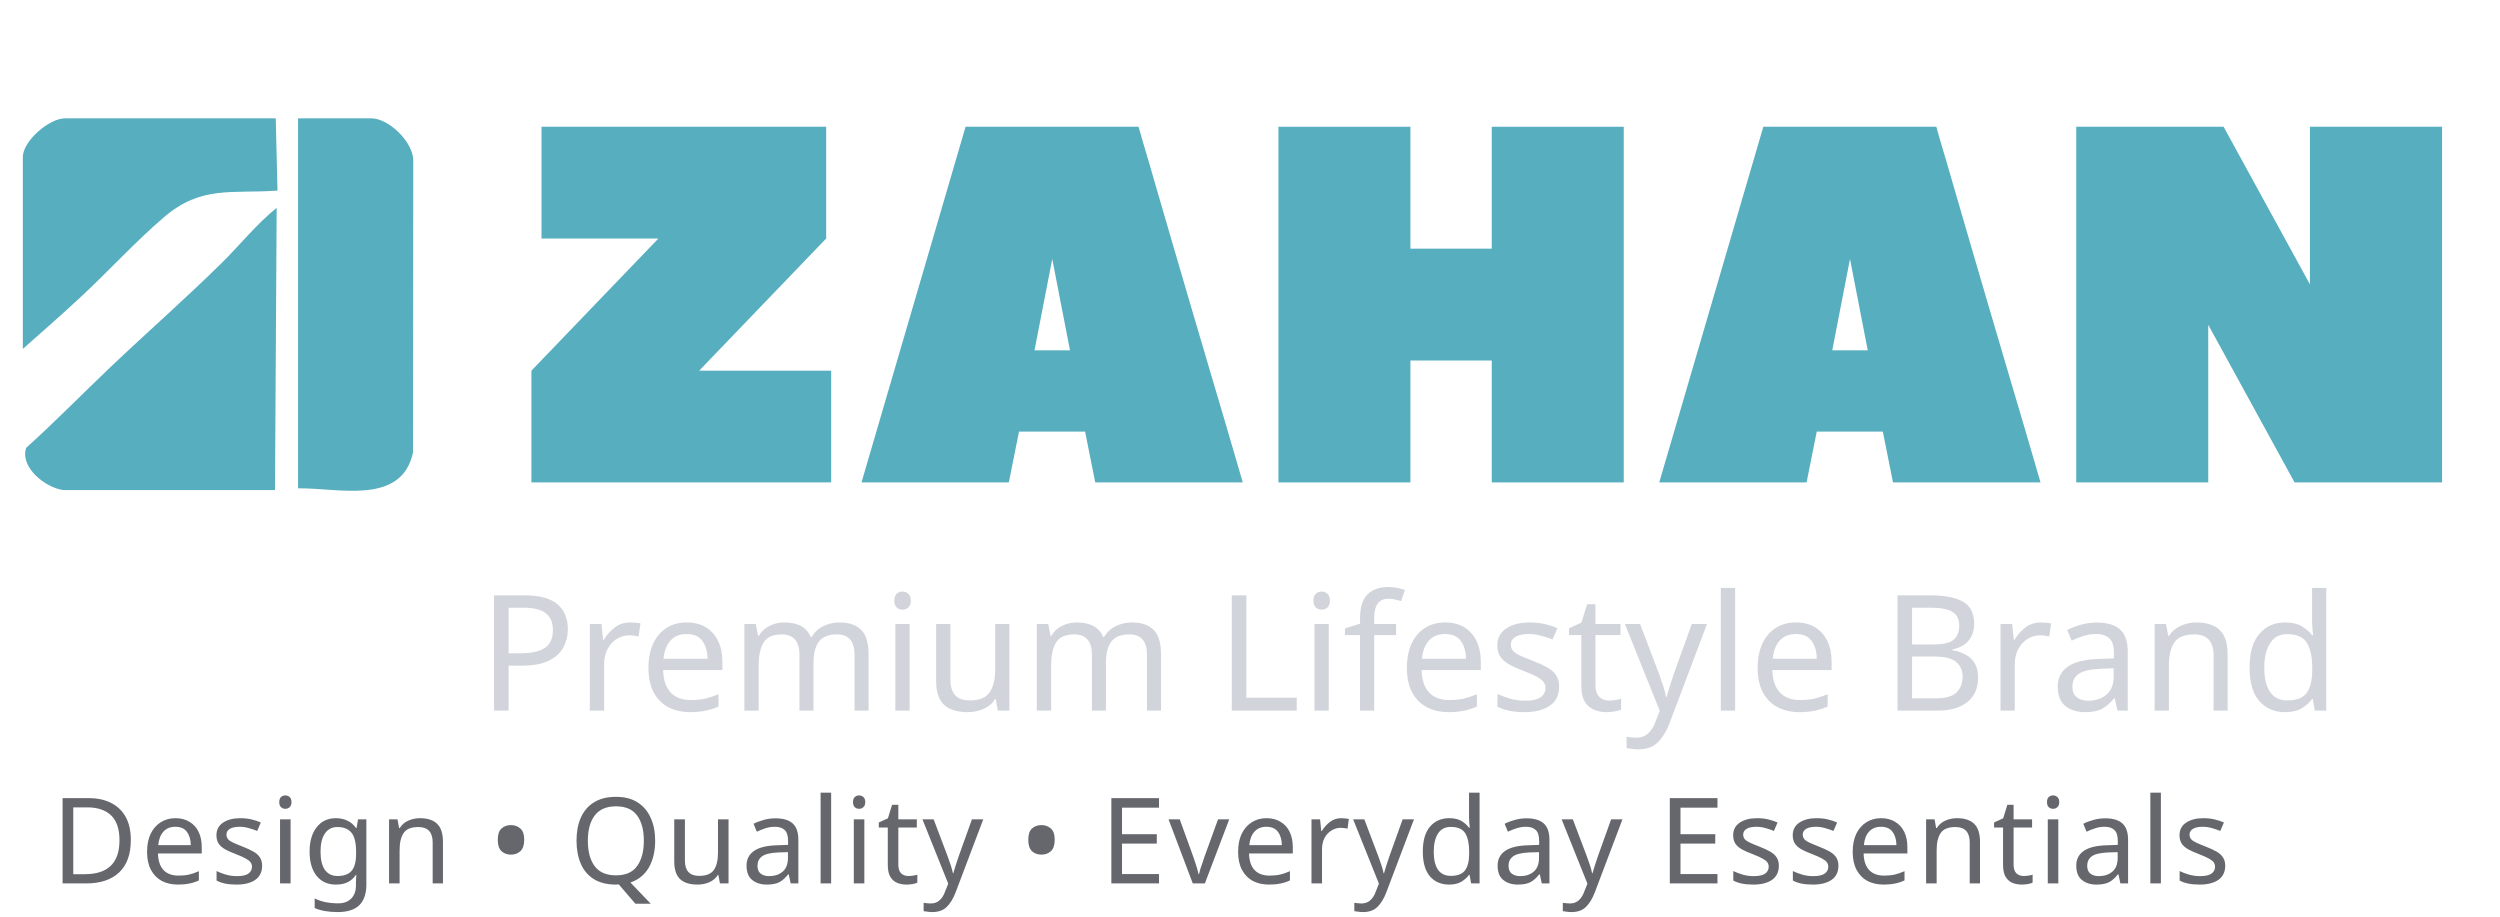
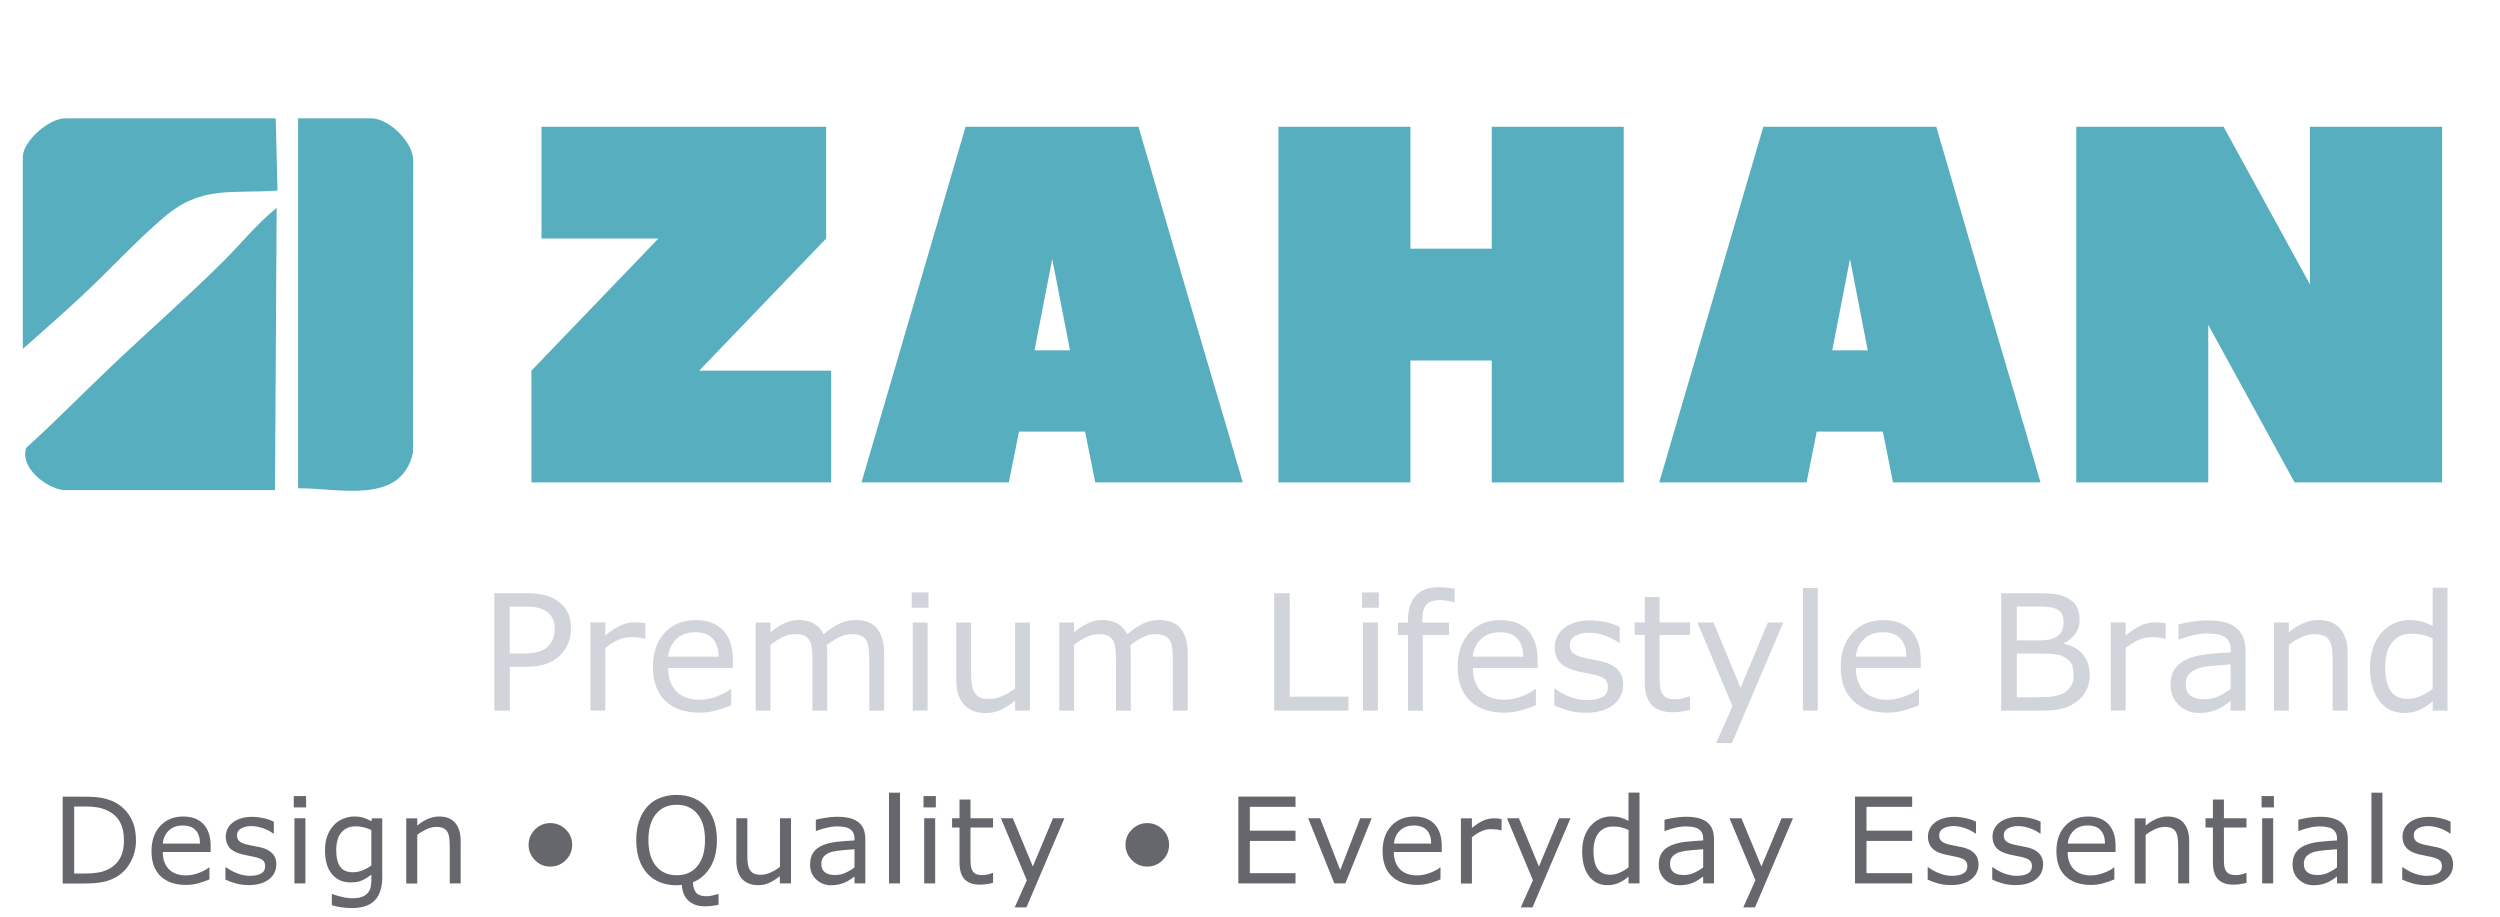
<svg xmlns="http://www.w3.org/2000/svg" id="Layer_1" version="1.1" viewBox="0 0 300 110">
  <defs>
    <style>
      .st0 {
+         fill: #d1d5db;
+       }
+ 
+       .st1 {
        fill: #56aebf;
      }

-       .st1 {
+       .st2 {
        fill: none;
      }

-       .st2, .st3, .st4 {
+       .st3 {
        isolation: isolate;
      }

-       .st3 {
-         fill: #d1d5db;
-         font-size: 19.38px;
-       }
- 
-       .st3, .st4 {
-         font-family: MSReferenceSansSerif, 'MS Reference Sans Serif';
+       .st4 {
+         fill: #66676d;
      }

      .st5 {
        display: none;
      }
- 
-       .st4 {
-         fill: #66676d;
-         font-size: 14.33px;
-         letter-spacing: .02em;
-       }
- 
-       .st6 {
-         clip-path: url(#clippath);
-       }
    </style>
-     <clipPath id="clippath">
-       <rect class="st1" x="59.31" y="-4.74" width="242.31" height="86.72" />
-     </clipPath>
  </defs>
  <g id="Layer_2" class="st5">
    <rect x="1.07" y=".99" width="298.93" height="109.01" />
  </g>
-   <g class="st2">
-     <g class="st2">
-       <g class="st2">
-         <text class="st3" transform="translate(57.41 85.27)">
-           <tspan x="0" y="0">Premium Lifestyle Brand</tspan>
-         </text>
+   <g class="st3">
+     <g class="st3">
+       <g class="st3">
+         <g class="st3">
+           <g class="st3">
+             <path class="st0" d="M68.52,75.44c0,.62-.11,1.2-.33,1.74-.22.53-.52,1-.91,1.39-.49.49-1.06.85-1.72,1.09-.66.24-1.5.36-2.51.36h-1.87v5.25h-1.87v-14.09h3.82c.85,0,1.56.07,2.15.21.59.14,1.11.36,1.56.67.54.36.95.81,1.24,1.34s.44,1.21.44,2.03ZM66.57,75.49c0-.49-.09-.91-.26-1.27-.17-.36-.43-.65-.78-.88-.3-.2-.65-.34-1.04-.42-.39-.09-.88-.13-1.47-.13h-1.85v5.63h1.58c.76,0,1.37-.07,1.85-.2s.86-.35,1.15-.65c.3-.3.51-.62.63-.96.12-.33.18-.71.18-1.13Z" />
+             <path class="st0" d="M77.44,76.64h-.09c-.26-.06-.52-.11-.77-.14-.25-.03-.54-.04-.88-.04-.55,0-1.08.12-1.59.36-.51.24-1,.56-1.48.94v7.5h-1.78v-10.57h1.78v1.56c.71-.57,1.33-.97,1.87-1.21.54-.24,1.09-.36,1.65-.36.31,0,.53,0,.67.02.14.02.35.05.62.09v1.83Z" />
+             <path class="st0" d="M87.97,80.17h-7.79c0,.65.1,1.22.29,1.7.2.48.46.88.8,1.19.33.3.72.53,1.17.68s.95.23,1.49.23c.72,0,1.44-.14,2.17-.43.73-.29,1.25-.57,1.56-.85h.09v1.94c-.6.25-1.21.46-1.84.63-.62.17-1.28.26-1.97.26-1.75,0-3.12-.47-4.11-1.42-.98-.95-1.48-2.3-1.48-4.05s.47-3.1,1.42-4.12c.94-1.02,2.18-1.52,3.72-1.52,1.43,0,2.52.42,3.3,1.25.77.83,1.16,2.02,1.16,3.55v.96ZM86.23,78.81c0-.93-.24-1.66-.71-2.17-.46-.51-1.17-.77-2.11-.77s-1.71.28-2.28.84c-.56.56-.88,1.26-.96,2.09h6.06Z" />
+             <path class="st0" d="M106.09,85.27h-1.78v-6.02c0-.45-.02-.89-.06-1.32-.04-.42-.13-.76-.26-1.01-.15-.27-.35-.48-.62-.61-.27-.14-.66-.21-1.17-.21s-1,.12-1.5.37-1,.57-1.5.95c.02.15.03.31.05.51.01.19.02.38.02.57v6.77h-1.78v-6.02c0-.47-.02-.91-.06-1.33-.04-.42-.13-.76-.26-1.01-.15-.27-.35-.47-.62-.61-.27-.14-.66-.2-1.17-.2s-.97.12-1.46.36c-.49.24-.98.54-1.46.92v7.89h-1.78v-10.57h1.78v1.17c.55-.46,1.11-.82,1.66-1.08.55-.26,1.14-.39,1.76-.39.72,0,1.33.15,1.83.45s.88.72,1.12,1.26c.72-.61,1.38-1.04,1.97-1.31.59-.27,1.23-.4,1.9-.4,1.16,0,2.02.35,2.57,1.05.55.7.83,1.69.83,2.95v6.86Z" />
+             <path class="st0" d="M111.42,72.93h-2.01v-1.84h2.01v1.84ZM111.31,85.27h-1.78v-10.57h1.78v10.57Z" />
+             <path class="st0" d="M123.59,85.27h-1.78v-1.17c-.6.47-1.17.84-1.72,1.09-.55.25-1.15.38-1.82.38-1.11,0-1.97-.34-2.59-1.02-.62-.68-.93-1.67-.93-2.99v-6.86h1.78v6.02c0,.54.02,1,.08,1.38.05.38.16.71.32.98.17.28.39.48.66.61.27.13.67.19,1.18.19.46,0,.96-.12,1.51-.36.55-.24,1.06-.55,1.53-.92v-7.89h1.78v10.57Z" />
+             <path class="st0" d="M142.52,85.27h-1.78v-6.02c0-.45-.02-.89-.06-1.32-.04-.42-.13-.76-.26-1.01-.15-.27-.35-.48-.62-.61-.27-.14-.66-.21-1.17-.21s-1,.12-1.5.37-1,.57-1.5.95c.02.15.03.31.05.51.01.19.02.38.02.57v6.77h-1.78v-6.02c0-.47-.02-.91-.06-1.33-.04-.42-.13-.76-.26-1.01-.15-.27-.35-.47-.62-.61-.27-.14-.66-.2-1.17-.2s-.97.12-1.46.36c-.49.24-.98.54-1.46.92v7.89h-1.78v-10.57h1.78v1.17c.55-.46,1.11-.82,1.66-1.08.55-.26,1.14-.39,1.76-.39.72,0,1.33.15,1.83.45s.88.72,1.12,1.26c.72-.61,1.38-1.04,1.97-1.31.59-.27,1.23-.4,1.9-.4,1.16,0,2.02.35,2.57,1.05.55.7.83,1.69.83,2.95v6.86Z" />
+             <path class="st0" d="M161.81,85.27h-8.91v-14.09h1.87v12.42h7.04v1.67Z" />
+             <path class="st0" d="M165.46,72.93h-2.01v-1.84h2.01v1.84ZM165.34,85.27h-1.78v-10.57h1.78v10.57Z" />
+             <path class="st0" d="M174.55,72.27h-.09c-.2-.06-.45-.12-.77-.17-.32-.06-.59-.09-.83-.09-.76,0-1.32.17-1.66.51-.34.34-.52.95-.52,1.83v.36h3.21v1.5h-3.15v9.08h-1.78v-9.08h-1.2v-1.5h1.2v-.35c0-1.26.31-2.22.94-2.89.62-.67,1.53-1.01,2.71-1.01.4,0,.75.02,1.07.06.32.04.61.08.88.13v1.63Z" />
+             <path class="st0" d="M184.53,80.17h-7.79c0,.65.1,1.22.29,1.7.2.48.46.88.8,1.19.33.3.72.53,1.17.68s.95.23,1.49.23c.72,0,1.44-.14,2.17-.43.73-.29,1.25-.57,1.56-.85h.09v1.94c-.6.25-1.21.46-1.83.63-.62.17-1.28.26-1.97.26-1.75,0-3.12-.47-4.11-1.42-.98-.95-1.48-2.3-1.48-4.05s.47-3.1,1.42-4.12c.94-1.02,2.18-1.52,3.72-1.52,1.42,0,2.52.42,3.3,1.25.77.83,1.16,2.02,1.16,3.55v.96ZM182.79,78.81c0-.93-.24-1.66-.71-2.17-.46-.51-1.17-.77-2.11-.77s-1.71.28-2.28.84-.88,1.26-.96,2.09h6.06Z" />
+             <path class="st0" d="M194.77,82.22c0,.96-.4,1.76-1.2,2.38s-1.89.93-3.27.93c-.78,0-1.5-.09-2.15-.28-.65-.19-1.2-.39-1.64-.61v-2h.09c.56.42,1.19.76,1.87,1.01s1.35.37,1.98.37c.78,0,1.39-.13,1.84-.38.44-.25.66-.65.66-1.19,0-.42-.12-.73-.36-.95-.24-.21-.7-.4-1.38-.55-.25-.06-.58-.12-.99-.2-.41-.08-.78-.16-1.11-.25-.93-.25-1.58-.61-1.97-1.08-.39-.48-.58-1.06-.58-1.75,0-.44.09-.85.27-1.23s.45-.73.82-1.03c.35-.3.8-.53,1.35-.71.55-.17,1.16-.26,1.83-.26.63,0,1.27.08,1.92.23.65.15,1.18.34,1.61.56v1.9h-.09c-.45-.33-1.01-.62-1.66-.85s-1.29-.35-1.91-.35-1.2.12-1.65.37c-.45.25-.67.62-.67,1.11,0,.43.13.76.41.98.27.22.69.4,1.29.54.33.08.7.15,1.1.23.41.08.75.15,1.02.21.83.19,1.46.51,1.91.97.45.47.67,1.08.67,1.85Z" />
+             <path class="st0" d="M202.81,85.17c-.33.09-.7.16-1.09.22-.39.06-.75.08-1.05.08-1.08,0-1.9-.29-2.46-.87-.56-.58-.84-1.51-.84-2.79v-5.62h-1.2v-1.5h1.2v-3.04h1.78v3.04h3.67v1.5h-3.67v4.82c0,.55.01.99.04,1.3.02.31.11.6.26.88.14.25.33.44.57.55.24.12.61.17,1.11.17.29,0,.59-.04.91-.13.32-.09.54-.16.68-.21h.09v1.6Z" />
+             <path class="st0" d="M214,74.7l-6.17,14.47h-1.9l1.97-4.41-4.21-10.06h1.93l3.25,7.84,3.27-7.84h1.86Z" />
+             <path class="st0" d="M218.13,85.27h-1.78v-14.72h1.78v14.72Z" />
+             <path class="st0" d="M230.5,80.17h-7.79c0,.65.1,1.22.29,1.7.2.48.46.88.8,1.19.33.3.72.53,1.17.68s.95.23,1.49.23c.72,0,1.44-.14,2.17-.43.73-.29,1.25-.57,1.56-.85h.09v1.94c-.6.25-1.21.46-1.83.63-.62.17-1.28.26-1.97.26-1.75,0-3.12-.47-4.11-1.42-.98-.95-1.48-2.3-1.48-4.05s.47-3.1,1.42-4.12c.94-1.02,2.18-1.52,3.72-1.52,1.42,0,2.52.42,3.3,1.25.77.83,1.16,2.02,1.16,3.55v.96ZM228.76,78.81c0-.93-.24-1.66-.71-2.17-.46-.51-1.17-.77-2.11-.77s-1.71.28-2.28.84-.88,1.26-.96,2.09h6.06Z" />
+             <path class="st0" d="M250.78,80.94c0,.7-.13,1.32-.4,1.85-.26.54-.62.98-1.07,1.33-.53.42-1.11.71-1.75.89-.63.18-1.44.26-2.42.26h-5v-14.09h4.17c1.03,0,1.8.04,2.31.11.51.08,1,.23,1.47.47.52.27.89.62,1.12,1.05.23.43.35.94.35,1.53,0,.67-.17,1.24-.51,1.71-.34.47-.79.85-1.36,1.13v.08c.95.2,1.7.61,2.25,1.25.55.64.82,1.45.82,2.43ZM247.62,74.59c0-.34-.06-.63-.17-.86s-.3-.42-.55-.57c-.3-.17-.66-.28-1.08-.32-.42-.04-.95-.06-1.57-.06h-2.23v4.07h2.42c.59,0,1.05-.03,1.4-.09s.67-.18.97-.37c.29-.19.51-.43.63-.73s.18-.65.18-1.06ZM248.83,81.01c0-.57-.09-1.02-.26-1.35s-.48-.62-.93-.85c-.3-.16-.67-.26-1.1-.31-.43-.05-.96-.07-1.58-.07h-2.94v5.24h2.48c.82,0,1.49-.04,2.01-.13.52-.09.95-.24,1.29-.47.35-.25.61-.53.78-.84s.25-.72.25-1.22Z" />
+             <path class="st0" d="M259.89,76.64h-.09c-.27-.06-.52-.11-.77-.14s-.54-.04-.88-.04c-.55,0-1.08.12-1.59.36-.51.24-1,.56-1.48.94v7.5h-1.78v-10.57h1.78v1.56c.71-.57,1.33-.97,1.87-1.21.54-.24,1.09-.36,1.65-.36.31,0,.53,0,.67.02.14.02.35.05.62.09v1.83Z" />
+             <path class="st0" d="M269.44,85.27h-1.77v-1.13c-.16.11-.37.26-.64.45-.27.19-.53.35-.78.46-.3.15-.64.27-1.02.36-.39.1-.84.15-1.35.15-.95,0-1.76-.32-2.42-.95-.66-.63-.99-1.43-.99-2.41,0-.8.17-1.45.52-1.94s.83-.88,1.47-1.17c.64-.28,1.42-.48,2.32-.58.9-.1,1.87-.18,2.91-.23v-.27c0-.4-.07-.74-.21-1-.14-.27-.35-.47-.61-.62-.25-.14-.56-.24-.91-.29-.35-.05-.72-.08-1.11-.08-.47,0-.99.06-1.56.18-.57.12-1.17.3-1.78.54h-.09v-1.81c.35-.09.85-.2,1.5-.31s1.3-.17,1.94-.17c.74,0,1.39.06,1.95.18.55.12,1.03.33,1.43.63.4.29.7.67.91,1.13.21.46.31,1.03.31,1.71v7.17ZM267.67,82.67v-2.94c-.54.03-1.18.08-1.92.14-.73.06-1.32.15-1.75.27-.51.15-.92.37-1.24.68s-.47.73-.47,1.26c0,.61.18,1.06.55,1.37.37.31.92.46,1.67.46.62,0,1.2-.12,1.71-.36.52-.24,1-.54,1.44-.88Z" />
+             <path class="st0" d="M281.7,85.27h-1.78v-6.02c0-.49-.03-.94-.08-1.37s-.16-.76-.31-1c-.16-.27-.38-.46-.68-.59-.3-.13-.68-.19-1.15-.19s-.99.12-1.52.36c-.53.24-1.04.54-1.52.92v7.89h-1.78v-10.57h1.78v1.17c.56-.46,1.13-.82,1.72-1.08s1.2-.39,1.83-.39c1.14,0,2.01.34,2.61,1.03.6.69.9,1.68.9,2.97v6.86Z" />
+             <path class="st0" d="M293.7,85.27h-1.78v-1.11c-.51.44-1.04.79-1.6,1.03-.55.25-1.16.37-1.81.37-1.26,0-2.26-.49-3-1.46s-1.11-2.32-1.11-4.04c0-.9.13-1.69.38-2.39s.6-1.3,1.04-1.79c.43-.48.93-.85,1.5-1.1.57-.25,1.16-.38,1.77-.38.55,0,1.05.06,1.48.17.43.12.88.3,1.35.54v-4.58h1.78v14.72ZM291.92,82.67v-6.07c-.48-.21-.91-.36-1.29-.44-.38-.08-.79-.12-1.24-.12-1,0-1.77.35-2.33,1.04-.55.69-.83,1.68-.83,2.95s.21,2.21.64,2.86c.43.65,1.12.98,2.06.98.5,0,1.02-.11,1.53-.34.52-.22,1-.51,1.45-.87Z" />
+           </g>
+         </g>
      </g>
    </g>
  </g>
-   <g class="st2">
-     <g class="st2">
-       <g class="st2">
-         <text class="st4" transform="translate(6.12 106.01)">
-           <tspan x="0" y="0">Design • Quality • Everyday Essentials</tspan>
-         </text>
+   <g class="st3">
+     <g class="st3">
+       <g class="st3">
+         <g class="st3">
+           <g class="st3">
+             <path class="st4" d="M16.32,100.81c0,.95-.21,1.81-.62,2.58-.41.77-.96,1.37-1.65,1.79-.48.29-1.01.51-1.59.64-.59.13-1.36.2-2.31.2h-2.63v-10.42h2.6c1.02,0,1.82.07,2.42.22s1.11.35,1.52.61c.71.44,1.26,1.03,1.66,1.77.4.74.59,1.61.59,2.62ZM14.87,100.79c0-.82-.14-1.5-.43-2.06-.28-.56-.71-1-1.27-1.32-.41-.23-.85-.4-1.31-.49s-1.01-.14-1.66-.14h-1.3v8.04h1.3c.67,0,1.25-.05,1.75-.15.5-.1.95-.28,1.37-.54.52-.33.91-.77,1.17-1.31.26-.54.39-1.22.39-2.03Z" />
+             <path class="st4" d="M25.29,102.24h-5.76c0,.48.07.9.22,1.26.14.36.34.65.59.88.24.22.53.39.86.5.33.11.7.17,1.1.17.53,0,1.07-.11,1.61-.32.54-.21.92-.42,1.15-.63h.07v1.43c-.44.19-.9.34-1.36.47-.46.13-.95.19-1.46.19-1.3,0-2.31-.35-3.04-1.05-.73-.7-1.09-1.7-1.09-2.99s.35-2.29,1.05-3.04,1.62-1.13,2.75-1.13c1.05,0,1.87.31,2.44.92.57.62.86,1.49.86,2.62v.71ZM24,101.23c0-.69-.18-1.22-.52-1.6-.34-.38-.86-.57-1.56-.57s-1.27.21-1.68.62c-.42.42-.65.93-.71,1.55h4.48Z" />
+             <path class="st4" d="M33.15,103.76c0,.71-.29,1.3-.88,1.76-.59.46-1.4.69-2.42.69-.58,0-1.11-.07-1.59-.21-.48-.14-.89-.29-1.21-.45v-1.48h.07c.42.31.88.56,1.39.75.51.18,1,.28,1.46.28.58,0,1.03-.09,1.36-.28s.49-.48.49-.88c0-.31-.09-.54-.27-.7-.18-.16-.52-.29-1.02-.41-.19-.04-.43-.09-.73-.15-.3-.06-.58-.12-.82-.18-.69-.18-1.17-.45-1.46-.8-.29-.35-.43-.79-.43-1.3,0-.32.07-.63.2-.91.13-.28.33-.54.61-.76.26-.22.59-.39,1-.52.4-.13.85-.19,1.35-.19.47,0,.94.06,1.42.17.48.11.88.25,1.19.42v1.41h-.07c-.34-.25-.74-.46-1.22-.63s-.95-.26-1.41-.26-.89.09-1.22.28c-.33.18-.5.46-.5.82,0,.32.1.56.3.73.2.16.51.3.95.4.24.06.51.11.82.17s.55.11.75.15c.61.14,1.08.38,1.41.72.33.34.5.8.5,1.37Z" />
+             <path class="st4" d="M36.73,96.89h-1.48v-1.36h1.48v1.36ZM36.65,106.01h-1.32v-7.82h1.32v7.82Z" />
+             <path class="st4" d="M45.88,105.12c0,1.33-.3,2.3-.9,2.92-.6.62-1.53.93-2.78.93-.42,0-.82-.03-1.21-.09s-.78-.14-1.17-.25v-1.34h.07c.21.08.55.19,1.02.31.47.12.93.19,1.4.19s.82-.05,1.11-.16.52-.26.69-.45c.16-.18.28-.4.35-.66s.1-.54.1-.86v-.71c-.4.32-.78.55-1.14.71-.36.16-.82.23-1.38.23-.93,0-1.67-.34-2.22-1.01-.55-.67-.82-1.62-.82-2.85,0-.67.09-1.25.28-1.74s.45-.91.77-1.26c.3-.33.67-.59,1.11-.77.43-.18.87-.28,1.29-.28.45,0,.83.04,1.14.14s.63.23.97.42l.08-.34h1.23v6.93ZM44.56,103.86v-4.26c-.35-.16-.68-.27-.98-.34-.3-.07-.6-.1-.9-.1-.72,0-1.29.24-1.71.73-.42.48-.62,1.19-.62,2.11s.15,1.54.46,1.99c.31.45.82.68,1.53.68.38,0,.77-.07,1.15-.22.38-.15.74-.34,1.06-.59Z" />
+             <path class="st4" d="M55.29,106.01h-1.32v-4.45c0-.36-.02-.7-.06-1.01-.04-.32-.12-.56-.23-.74-.12-.2-.28-.34-.5-.44-.22-.1-.5-.14-.85-.14s-.73.09-1.13.27c-.39.18-.77.4-1.13.68v5.84h-1.32v-7.82h1.32v.87c.41-.34.83-.61,1.27-.8.44-.19.89-.29,1.35-.29.84,0,1.49.25,1.93.76.44.51.66,1.24.66,2.2v5.07Z" />
+             <path class="st4" d="M68.66,101.38c0,.72-.26,1.33-.77,1.84s-1.13.77-1.85.77-1.33-.25-1.84-.77-.77-1.13-.77-1.84.26-1.33.77-1.84,1.13-.77,1.84-.77,1.33.26,1.85.77.77,1.12.77,1.84Z" />
+             <path class="st4" d="M86.25,108.56c-.28.07-.56.12-.83.15s-.55.05-.84.05c-.81,0-1.46-.22-1.96-.67-.49-.45-.76-1.08-.8-1.91-.11.02-.22.03-.33.04-.1,0-.21.01-.3.01-.73,0-1.4-.12-2-.36-.6-.24-1.11-.59-1.53-1.06-.42-.46-.74-1.03-.97-1.7-.23-.67-.34-1.44-.34-2.3s.11-1.61.34-2.28c.22-.67.55-1.25.98-1.73.41-.46.92-.81,1.53-1.05.61-.24,1.27-.36,1.99-.36s1.42.12,2.01.37c.59.25,1.1.59,1.51,1.05.42.47.75,1.04.98,1.71.23.68.34,1.44.34,2.3,0,1.27-.26,2.35-.78,3.22-.52.87-1.22,1.48-2.1,1.83.02.53.14.95.38,1.24.23.29.66.44,1.27.44.19,0,.42-.03.68-.09.26-.06.45-.11.56-.16h.19v1.27ZM84.6,100.8c0-1.35-.3-2.4-.91-3.13s-1.43-1.1-2.48-1.1-1.89.37-2.49,1.1c-.6.73-.91,1.78-.91,3.13s.31,2.41.92,3.14c.62.73,1.44,1.09,2.48,1.09s1.86-.36,2.47-1.09.92-1.77.92-3.14Z" />
+             <path class="st4" d="M94.9,106.01h-1.32v-.87c-.44.35-.87.62-1.27.8-.41.19-.85.28-1.34.28-.82,0-1.46-.25-1.92-.75-.46-.5-.69-1.24-.69-2.21v-5.07h1.32v4.45c0,.4.02.74.06,1.02s.12.52.24.72c.13.21.29.35.49.45.2.09.49.14.88.14.34,0,.71-.09,1.12-.27.4-.18.78-.4,1.13-.68v-5.83h1.32v7.82Z" />
+             <path class="st4" d="M103.85,106.01h-1.31v-.83c-.12.08-.27.19-.47.33-.2.14-.39.25-.58.34-.22.11-.47.2-.76.27-.28.07-.62.11-1,.11-.7,0-1.3-.23-1.79-.7-.49-.47-.73-1.06-.73-1.78,0-.59.13-1.07.38-1.44s.62-.65,1.09-.86c.48-.21,1.05-.35,1.71-.43.67-.07,1.38-.13,2.15-.17v-.2c0-.3-.05-.54-.16-.74s-.26-.35-.45-.46c-.19-.11-.41-.18-.67-.22s-.53-.06-.82-.06c-.35,0-.73.04-1.15.14-.42.09-.86.22-1.32.4h-.07v-1.34c.26-.07.63-.15,1.11-.23.49-.08.96-.13,1.43-.13.55,0,1.03.05,1.44.14s.76.25,1.06.46c.29.21.52.49.67.83.15.34.23.76.23,1.27v5.3ZM102.54,104.09v-2.18c-.4.02-.87.06-1.42.11s-.97.11-1.29.2c-.38.11-.68.27-.92.5-.23.23-.35.54-.35.93,0,.45.14.79.41,1.01.27.23.68.34,1.24.34.46,0,.88-.09,1.27-.27.38-.18.74-.39,1.06-.65Z" />
+             <path class="st4" d="M108,106.01h-1.32v-10.89h1.32v10.89Z" />
+             <path class="st4" d="M112.3,96.89h-1.48v-1.36h1.48v1.36ZM112.22,106.01h-1.32v-7.82h1.32v7.82Z" />
+             <path class="st4" d="M119.17,105.94c-.25.07-.52.12-.81.16s-.55.06-.78.06c-.8,0-1.4-.21-1.82-.64-.42-.43-.62-1.12-.62-2.06v-4.16h-.89v-1.11h.89v-2.25h1.32v2.25h2.71v1.11h-2.71v3.56c0,.41,0,.73.03.96.02.23.08.45.2.65.1.19.24.32.42.41s.45.13.82.13c.21,0,.44-.03.67-.09.23-.06.4-.12.5-.16h.07v1.18Z" />
+             <path class="st4" d="M127.73,98.19l-4.56,10.7h-1.41l1.46-3.26-3.11-7.44h1.43l2.4,5.79,2.42-5.79h1.38Z" />
+             <path class="st4" d="M140.29,101.38c0,.72-.26,1.33-.77,1.84s-1.13.77-1.85.77-1.33-.25-1.84-.77-.77-1.13-.77-1.84.26-1.33.77-1.84,1.13-.77,1.84-.77,1.33.26,1.85.77.77,1.12.77,1.84Z" />
+             <path class="st4" d="M155.46,106.01h-6.86v-10.42h6.86v1.23h-5.48v2.86h5.48v1.23h-5.48v3.87h5.48v1.23Z" />
+             <path class="st4" d="M164.6,98.19l-3.16,7.82h-1.32l-3.14-7.82h1.43l2.42,6.22,2.4-6.22h1.38Z" />
+             <path class="st4" d="M173.02,102.24h-5.76c0,.48.07.9.22,1.26.14.36.34.65.59.88.24.22.53.39.86.5.33.11.7.17,1.1.17.53,0,1.07-.11,1.61-.32.54-.21.92-.42,1.15-.63h.07v1.43c-.44.19-.9.34-1.36.47s-.95.19-1.46.19c-1.3,0-2.31-.35-3.04-1.05s-1.09-1.7-1.09-2.99.35-2.29,1.05-3.04,1.62-1.13,2.75-1.13c1.05,0,1.87.31,2.44.92.57.62.86,1.49.86,2.62v.71ZM171.74,101.23c0-.69-.18-1.22-.52-1.6-.34-.38-.86-.57-1.56-.57s-1.27.21-1.68.62c-.42.42-.65.93-.71,1.55h4.48Z" />
+             <path class="st4" d="M180.18,99.63h-.07c-.2-.05-.39-.08-.57-.1-.18-.02-.4-.03-.65-.03-.41,0-.8.09-1.17.27-.38.18-.74.41-1.09.7v5.55h-1.32v-7.82h1.32v1.15c.52-.42.98-.72,1.38-.89.4-.17.81-.26,1.22-.26.23,0,.39,0,.5.02s.26.03.46.07v1.35Z" />
+             <path class="st4" d="M188.46,98.19l-4.56,10.7h-1.41l1.46-3.26-3.11-7.44h1.43l2.4,5.79,2.42-5.79h1.38Z" />
+             <path class="st4" d="M196.74,106.01h-1.32v-.82c-.38.33-.77.58-1.18.76-.41.18-.86.27-1.34.27-.93,0-1.67-.36-2.22-1.08-.55-.72-.82-1.71-.82-2.99,0-.66.09-1.25.28-1.77.19-.52.44-.96.77-1.32.32-.35.69-.62,1.11-.81s.86-.28,1.31-.28c.41,0,.77.04,1.09.13.32.09.65.22,1,.4v-3.39h1.32v10.89ZM195.43,104.09v-4.49c-.35-.16-.67-.27-.95-.33-.28-.06-.58-.09-.92-.09-.74,0-1.31.26-1.72.77-.41.51-.62,1.24-.62,2.18s.16,1.63.48,2.12.83.72,1.53.72c.37,0,.75-.08,1.13-.25.38-.17.74-.38,1.07-.64Z" />
+             <path class="st4" d="M205.69,106.01h-1.31v-.83c-.12.08-.27.19-.47.33-.2.14-.39.25-.58.34-.22.11-.47.2-.76.27-.28.07-.62.11-1,.11-.71,0-1.3-.23-1.79-.7-.49-.47-.73-1.06-.73-1.78,0-.59.13-1.07.38-1.44.25-.37.62-.65,1.09-.86.48-.21,1.05-.35,1.71-.43.67-.07,1.38-.13,2.15-.17v-.2c0-.3-.05-.54-.16-.74-.11-.2-.26-.35-.45-.46-.19-.11-.41-.18-.67-.22-.26-.04-.53-.06-.82-.06-.34,0-.73.04-1.15.14s-.86.22-1.32.4h-.07v-1.34c.26-.07.63-.15,1.11-.23.48-.08.96-.13,1.43-.13.55,0,1.03.05,1.44.14s.76.25,1.06.46c.29.21.52.49.67.83.15.34.23.76.23,1.27v5.3ZM204.38,104.09v-2.18c-.4.02-.87.06-1.42.11-.54.05-.97.11-1.29.2-.38.11-.68.27-.92.5-.23.23-.35.54-.35.93,0,.45.14.79.41,1.01.27.23.68.34,1.24.34.46,0,.88-.09,1.27-.27.38-.18.74-.39,1.06-.65Z" />
+             <path class="st4" d="M215.16,98.19l-4.56,10.7h-1.41l1.46-3.26-3.11-7.44h1.43l2.4,5.79,2.42-5.79h1.38Z" />
+             <path class="st4" d="M229.46,106.01h-6.86v-10.42h6.86v1.23h-5.48v2.86h5.48v1.23h-5.48v3.87h5.48v1.23Z" />
+             <path class="st4" d="M237.42,103.76c0,.71-.29,1.3-.88,1.76-.59.46-1.4.69-2.42.69-.58,0-1.11-.07-1.59-.21-.48-.14-.89-.29-1.21-.45v-1.48h.07c.42.31.88.56,1.38.75.51.18,1,.28,1.46.28.58,0,1.03-.09,1.36-.28s.49-.48.49-.88c0-.31-.09-.54-.27-.7-.18-.16-.52-.29-1.02-.41-.19-.04-.43-.09-.73-.15-.3-.06-.57-.12-.82-.18-.69-.18-1.17-.45-1.46-.8-.29-.35-.43-.79-.43-1.3,0-.32.07-.63.2-.91s.33-.54.61-.76c.26-.22.59-.39,1-.52.4-.13.85-.19,1.35-.19.47,0,.94.06,1.42.17.48.11.88.25,1.19.42v1.41h-.07c-.34-.25-.74-.46-1.22-.63s-.95-.26-1.41-.26-.89.09-1.22.28c-.33.18-.5.46-.5.82,0,.32.1.56.3.73.2.16.51.3.95.4.24.06.51.11.82.17s.55.11.75.15c.61.14,1.08.38,1.41.72.33.34.5.8.5,1.37Z" />
+             <path class="st4" d="M245.17,103.76c0,.71-.29,1.3-.88,1.76-.59.46-1.4.69-2.42.69-.58,0-1.11-.07-1.59-.21-.48-.14-.89-.29-1.21-.45v-1.48h.07c.42.31.88.56,1.38.75.51.18,1,.28,1.46.28.58,0,1.03-.09,1.36-.28s.49-.48.49-.88c0-.31-.09-.54-.27-.7-.18-.16-.52-.29-1.02-.41-.19-.04-.43-.09-.73-.15-.3-.06-.57-.12-.82-.18-.69-.18-1.17-.45-1.46-.8-.29-.35-.43-.79-.43-1.3,0-.32.07-.63.2-.91s.33-.54.61-.76c.26-.22.59-.39,1-.52.4-.13.85-.19,1.35-.19.47,0,.94.06,1.42.17.48.11.88.25,1.19.42v1.41h-.07c-.34-.25-.74-.46-1.22-.63s-.95-.26-1.41-.26-.89.09-1.22.28c-.33.18-.5.46-.5.82,0,.32.1.56.3.73.2.16.51.3.95.4.24.06.51.11.82.17s.55.11.75.15c.61.14,1.08.38,1.41.72.33.34.5.8.5,1.37Z" />
+             <path class="st4" d="M253.88,102.24h-5.76c0,.48.07.9.22,1.26.14.36.34.65.59.88.24.22.53.39.86.5.33.11.7.17,1.1.17.53,0,1.07-.11,1.61-.32.54-.21.92-.42,1.15-.63h.07v1.43c-.44.19-.9.34-1.36.47s-.95.19-1.46.19c-1.3,0-2.31-.35-3.04-1.05s-1.09-1.7-1.09-2.99.35-2.29,1.05-3.04,1.62-1.13,2.75-1.13c1.05,0,1.87.31,2.44.92.57.62.86,1.49.86,2.62v.71ZM252.6,101.23c0-.69-.18-1.22-.52-1.6-.34-.38-.86-.57-1.56-.57s-1.26.21-1.68.62c-.42.42-.65.93-.71,1.55h4.48Z" />
+             <path class="st4" d="M262.7,106.01h-1.32v-4.45c0-.36-.02-.7-.06-1.01-.04-.32-.12-.56-.23-.74-.12-.2-.29-.34-.5-.44-.22-.1-.5-.14-.85-.14s-.74.09-1.13.27c-.39.18-.77.4-1.13.68v5.84h-1.32v-7.82h1.32v.87c.41-.34.83-.61,1.27-.8.44-.19.89-.29,1.35-.29.84,0,1.49.25,1.93.76.44.51.67,1.24.67,2.2v5.07Z" />
+             <path class="st4" d="M269.58,105.94c-.25.07-.52.12-.81.16-.29.04-.55.06-.78.06-.8,0-1.4-.21-1.82-.64-.42-.43-.62-1.12-.62-2.06v-4.16h-.89v-1.11h.89v-2.25h1.32v2.25h2.71v1.11h-2.71v3.56c0,.41,0,.73.03.96.02.23.08.45.2.65.1.19.24.32.42.41s.45.13.82.13c.21,0,.44-.03.67-.09.23-.06.4-.12.5-.16h.07v1.18Z" />
+             <path class="st4" d="M272.87,96.89h-1.48v-1.36h1.48v1.36ZM272.78,106.01h-1.32v-7.82h1.32v7.82Z" />
+             <path class="st4" d="M281.75,106.01h-1.31v-.83c-.12.08-.27.19-.47.33-.2.14-.39.25-.58.34-.22.11-.47.2-.76.27-.28.07-.62.11-1,.11-.71,0-1.3-.23-1.79-.7-.49-.47-.73-1.06-.73-1.78,0-.59.13-1.07.38-1.44.25-.37.62-.65,1.09-.86.48-.21,1.05-.35,1.71-.43.67-.07,1.38-.13,2.15-.17v-.2c0-.3-.05-.54-.16-.74-.11-.2-.26-.35-.45-.46-.19-.11-.41-.18-.67-.22-.26-.04-.53-.06-.82-.06-.34,0-.73.04-1.15.14s-.86.22-1.32.4h-.07v-1.34c.26-.07.63-.15,1.11-.23.48-.08.96-.13,1.43-.13.55,0,1.03.05,1.44.14s.76.25,1.06.46c.29.21.52.49.67.83.15.34.23.76.23,1.27v5.3ZM280.44,104.09v-2.18c-.4.02-.87.06-1.42.11-.54.05-.97.11-1.29.2-.38.11-.68.27-.92.5-.23.23-.35.54-.35.93,0,.45.14.79.41,1.01.27.23.68.34,1.24.34.46,0,.88-.09,1.27-.27.38-.18.74-.39,1.06-.65Z" />
+             <path class="st4" d="M285.89,106.01h-1.32v-10.89h1.32v10.89Z" />
+             <path class="st4" d="M294.37,103.76c0,.71-.29,1.3-.88,1.76-.59.46-1.4.69-2.42.69-.58,0-1.11-.07-1.59-.21-.48-.14-.89-.29-1.21-.45v-1.48h.07c.42.31.88.56,1.38.75.51.18,1,.28,1.46.28.58,0,1.03-.09,1.36-.28s.49-.48.49-.88c0-.31-.09-.54-.27-.7-.18-.16-.52-.29-1.02-.41-.19-.04-.43-.09-.73-.15-.3-.06-.57-.12-.82-.18-.69-.18-1.17-.45-1.46-.8-.29-.35-.43-.79-.43-1.3,0-.32.07-.63.2-.91s.33-.54.61-.76c.26-.22.59-.39,1-.52.4-.13.85-.19,1.35-.19.47,0,.94.06,1.42.17.48.11.88.25,1.19.42v1.41h-.07c-.34-.25-.74-.46-1.22-.63s-.95-.26-1.41-.26-.89.09-1.22.28c-.33.18-.5.46-.5.82,0,.32.1.56.3.73.2.16.51.3.95.4.24.06.51.11.82.17s.55.11.75.15c.61.14,1.08.38,1.41.72.33.34.5.8.5,1.37Z" />
+           </g>
+         </g>
      </g>
    </g>
  </g>
-   <g class="st6">
-     <g>
-       <path class="st0" d="M99.14,28.62l-15.24,15.86h15.84v13.41h-35.97v-13.41l15.24-15.86h-14.03v-13.41h34.16v13.41Z" />
-       <path class="st0" d="M136.63,15.22s.18.67.54,1.89c.37,1.23.85,2.85,1.43,4.88.6,2.03,1.26,4.31,1.99,6.83.73,2.51,1.49,5.12,2.29,7.83.8,2.7,1.56,5.31,2.31,7.83.76,2.53,1.42,4.79,2.01,6.8.6,2.01,1.07,3.62,1.41,4.82s.52,1.79.52,1.79h-17.7l-1.22-6.1h-7.93l-1.22,6.1h-17.68l12.49-42.68h20.76ZM124.14,42.04h4.26l-2.13-10.96-2.13,10.96Z" />
-       <path class="st0" d="M169.25,15.21v14.63h9.76v-14.63h15.84v42.68h-15.84v-14.63h-9.76v14.63h-15.84V15.21h15.84Z" />
-       <path class="st0" d="M232.36,15.22s.18.67.54,1.89c.37,1.23.85,2.85,1.43,4.88.6,2.03,1.26,4.31,1.99,6.83.73,2.51,1.49,5.12,2.29,7.83.8,2.7,1.56,5.31,2.31,7.83.76,2.53,1.42,4.79,2.01,6.8.6,2.01,1.07,3.62,1.41,4.82s.52,1.79.52,1.79h-17.7l-1.22-6.1h-7.93l-1.22,6.1h-17.68l12.49-42.68h20.76ZM219.87,42.04h4.26l-2.13-10.96-2.13,10.96h0Z" />
-       <path class="st0" d="M275.35,57.89l-10.36-18.91v18.91h-15.84V15.21h17.68l10.36,18.91V15.21h15.86v42.68h-17.7,0Z" />
-     </g>
+   <rect class="st2" x="59.31" y="-4.74" width="242.31" height="86.72" />
+   <g>
+     <path class="st1" d="M99.14,28.62l-15.24,15.86h15.84v13.41h-35.97v-13.41l15.24-15.86h-14.03v-13.41h34.16v13.41Z" />
+     <path class="st1" d="M136.63,15.22s.18.67.54,1.89c.37,1.23.85,2.85,1.43,4.88.6,2.03,1.26,4.31,1.99,6.83.73,2.51,1.49,5.12,2.29,7.83.8,2.7,1.56,5.31,2.31,7.83.76,2.53,1.42,4.79,2.01,6.8.6,2.01,1.07,3.62,1.41,4.82s.52,1.79.52,1.79h-17.7l-1.22-6.1h-7.93l-1.22,6.1h-17.68l12.49-42.68h20.76ZM124.14,42.04h4.26l-2.13-10.96-2.13,10.96Z" />
+     <path class="st1" d="M169.25,15.21v14.63h9.76v-14.63h15.84v42.68h-15.84v-14.63h-9.76v14.63h-15.84V15.21h15.84Z" />
+     <path class="st1" d="M232.36,15.22s.18.67.54,1.89c.37,1.23.85,2.85,1.43,4.88.6,2.03,1.26,4.31,1.99,6.83.73,2.51,1.49,5.12,2.29,7.83.8,2.7,1.56,5.31,2.31,7.83.76,2.53,1.42,4.79,2.01,6.8.6,2.01,1.07,3.62,1.41,4.82s.52,1.79.52,1.79h-17.7l-1.22-6.1h-7.93l-1.22,6.1h-17.68l12.49-42.68h20.76ZM219.87,42.04h4.26l-2.13-10.96-2.13,10.96h0Z" />
+     <path class="st1" d="M275.35,57.89l-10.36-18.91v18.91h-15.84V15.21h17.68l10.36,18.91V15.21h15.86v42.68h-17.7,0Z" />
  </g>
  <g>
-     <path class="st0" d="M35.77,58.6V14.2h8.78c2.11,0,5.06,2.87,5.04,5.08l-.03,35.03c-1.39,6.39-9.02,4.21-13.78,4.29Z" />
-     <path class="st0" d="M7.59,58.81c-2.14-.29-5.22-2.72-4.45-5.07,3.48-3.13,6.74-6.48,10.13-9.7,4.4-4.18,9-8.21,13.33-12.48,2.22-2.19,4.18-4.67,6.6-6.62l-.2,33.87H7.59Z" />
-     <path class="st0" d="M33.09,14.2l.21,8.67c-5.52.4-9.14-.65-13.63,3.2-3.38,2.89-6.63,6.45-9.91,9.5-2.3,2.14-4.67,4.22-7.02,6.3v-23.02c0-1.93,3.16-4.65,5.06-4.65h25.3Z" />
+     <path class="st1" d="M35.77,58.6V14.2h8.78c2.11,0,5.06,2.87,5.04,5.08l-.03,35.03c-1.39,6.39-9.02,4.21-13.78,4.29h-.01Z" />
+     <path class="st1" d="M7.59,58.81c-2.14-.29-5.22-2.72-4.45-5.07,3.48-3.13,6.74-6.48,10.13-9.7,4.4-4.18,9-8.21,13.33-12.48,2.22-2.19,4.18-4.67,6.6-6.62l-.2,33.87H7.59Z" />
+     <path class="st1" d="M33.09,14.2l.21,8.67c-5.52.4-9.14-.65-13.63,3.2-3.38,2.89-6.63,6.45-9.91,9.5-2.3,2.14-4.67,4.22-7.02,6.3v-23.02c0-1.93,3.16-4.65,5.06-4.65h25.3,0Z" />
  </g>
</svg>
